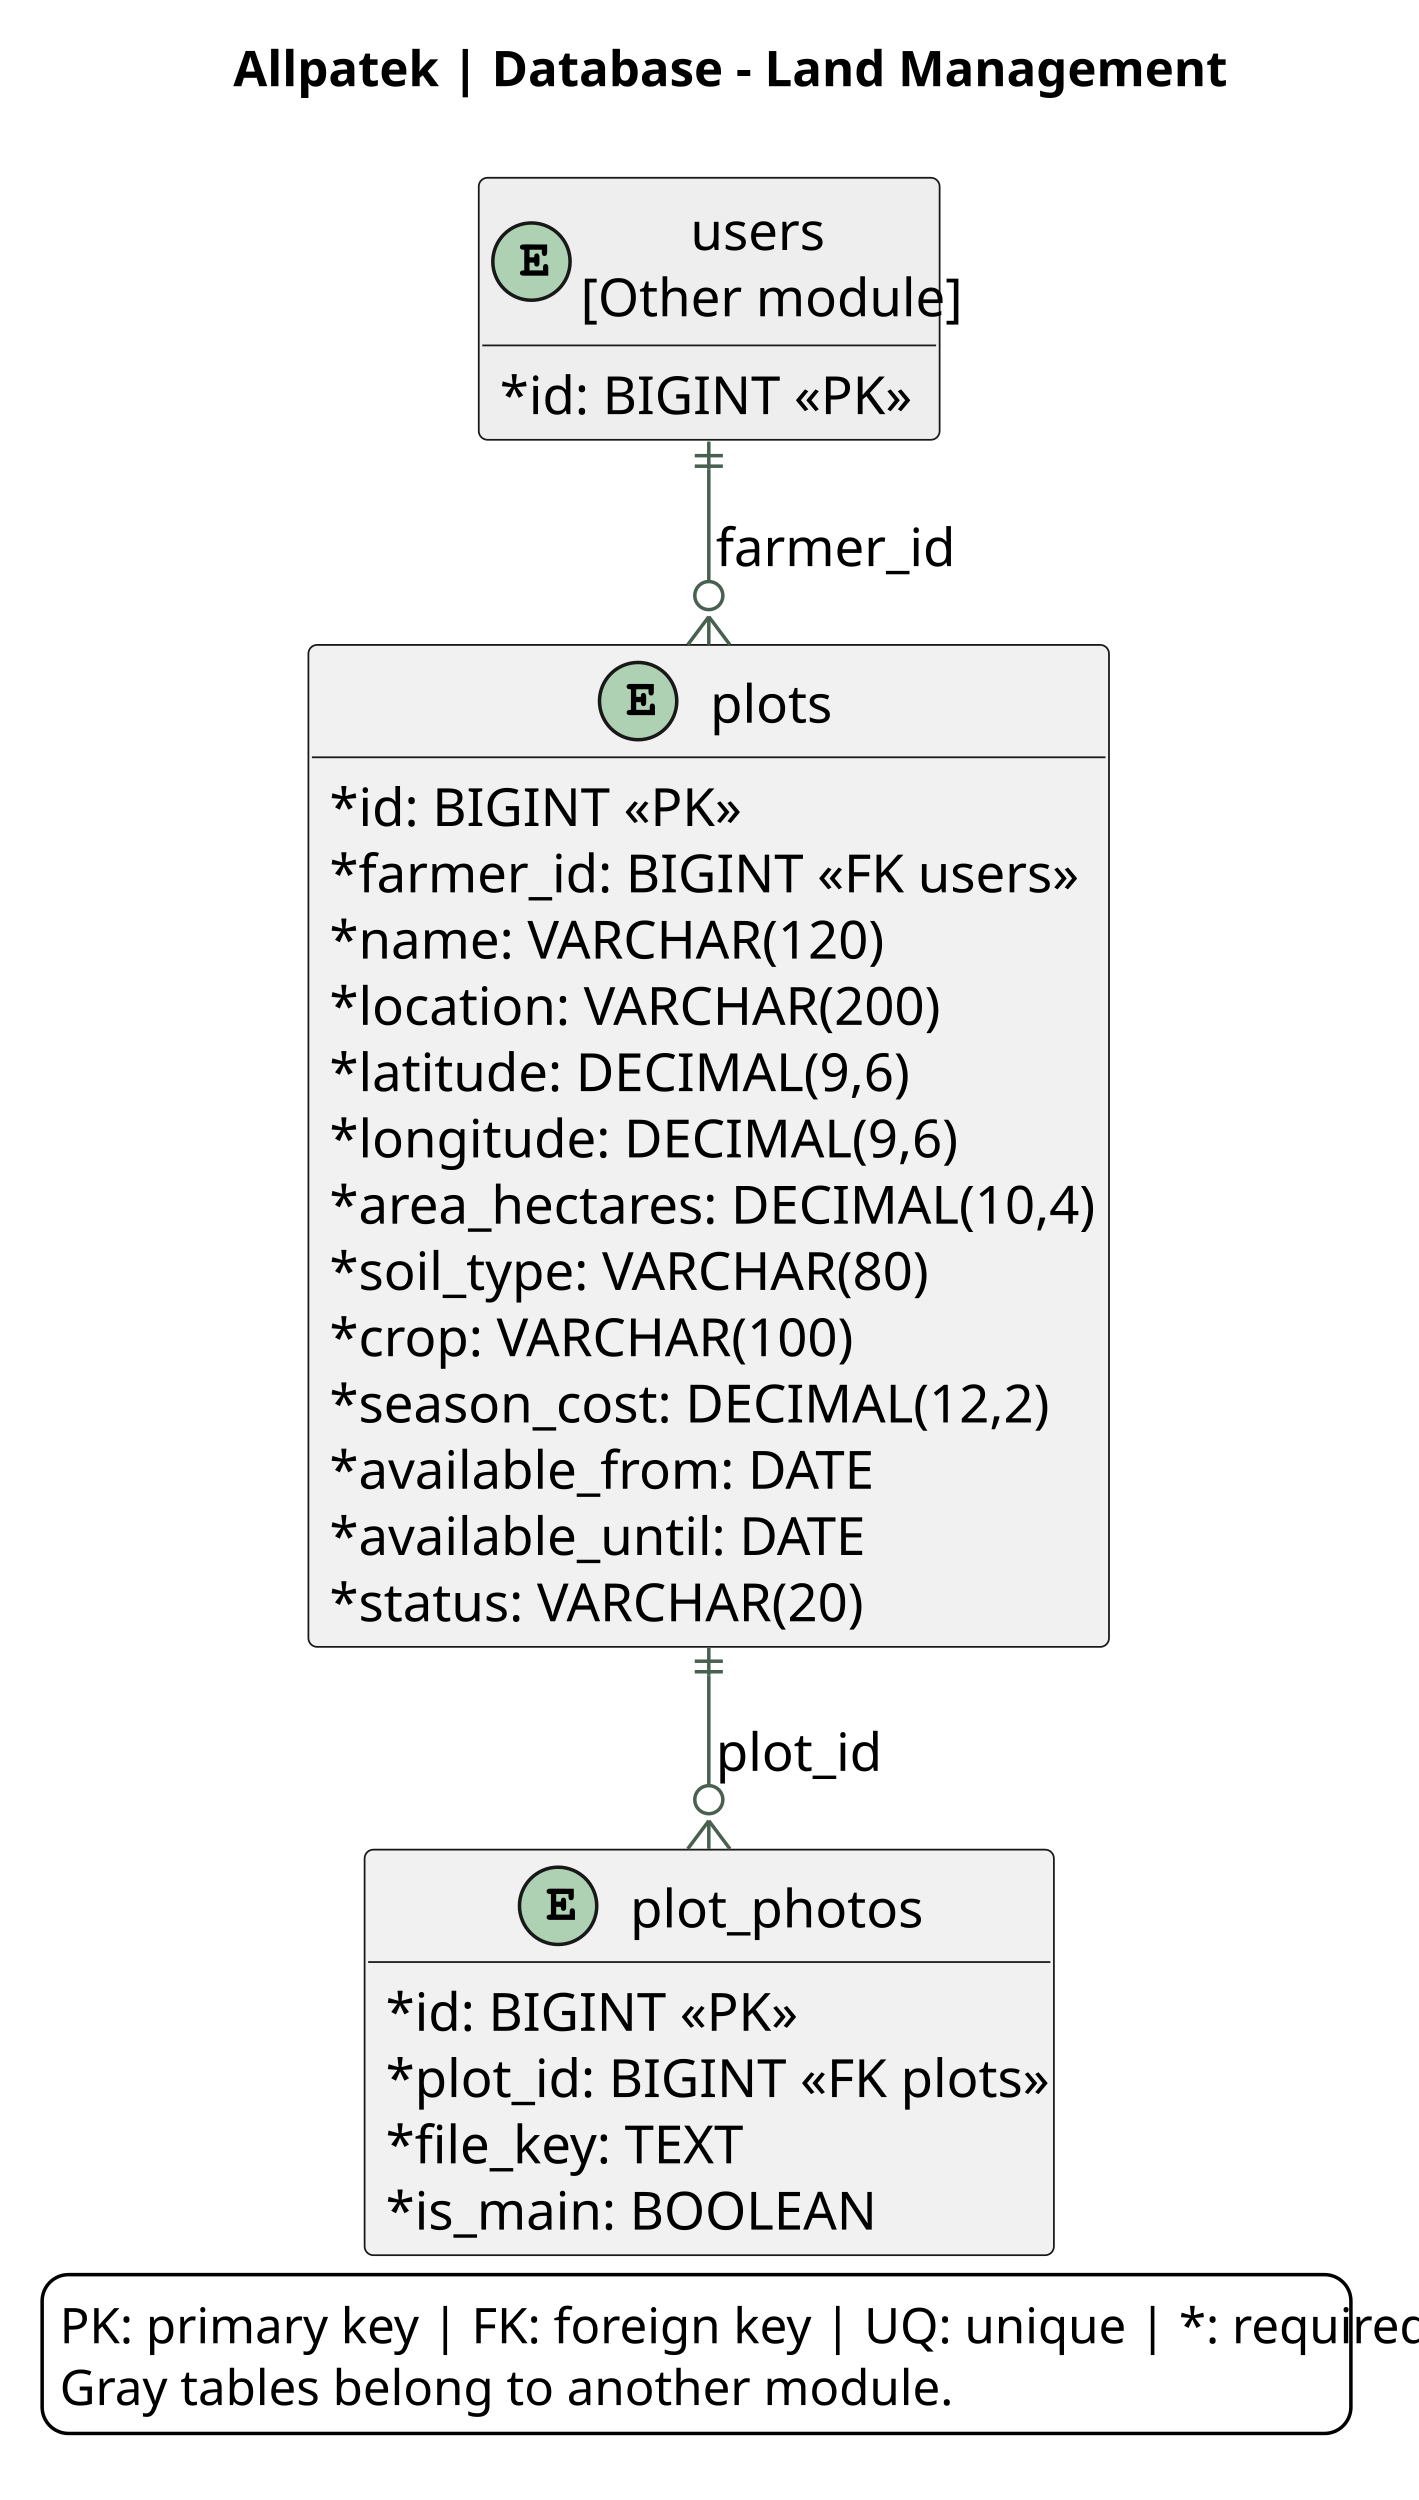
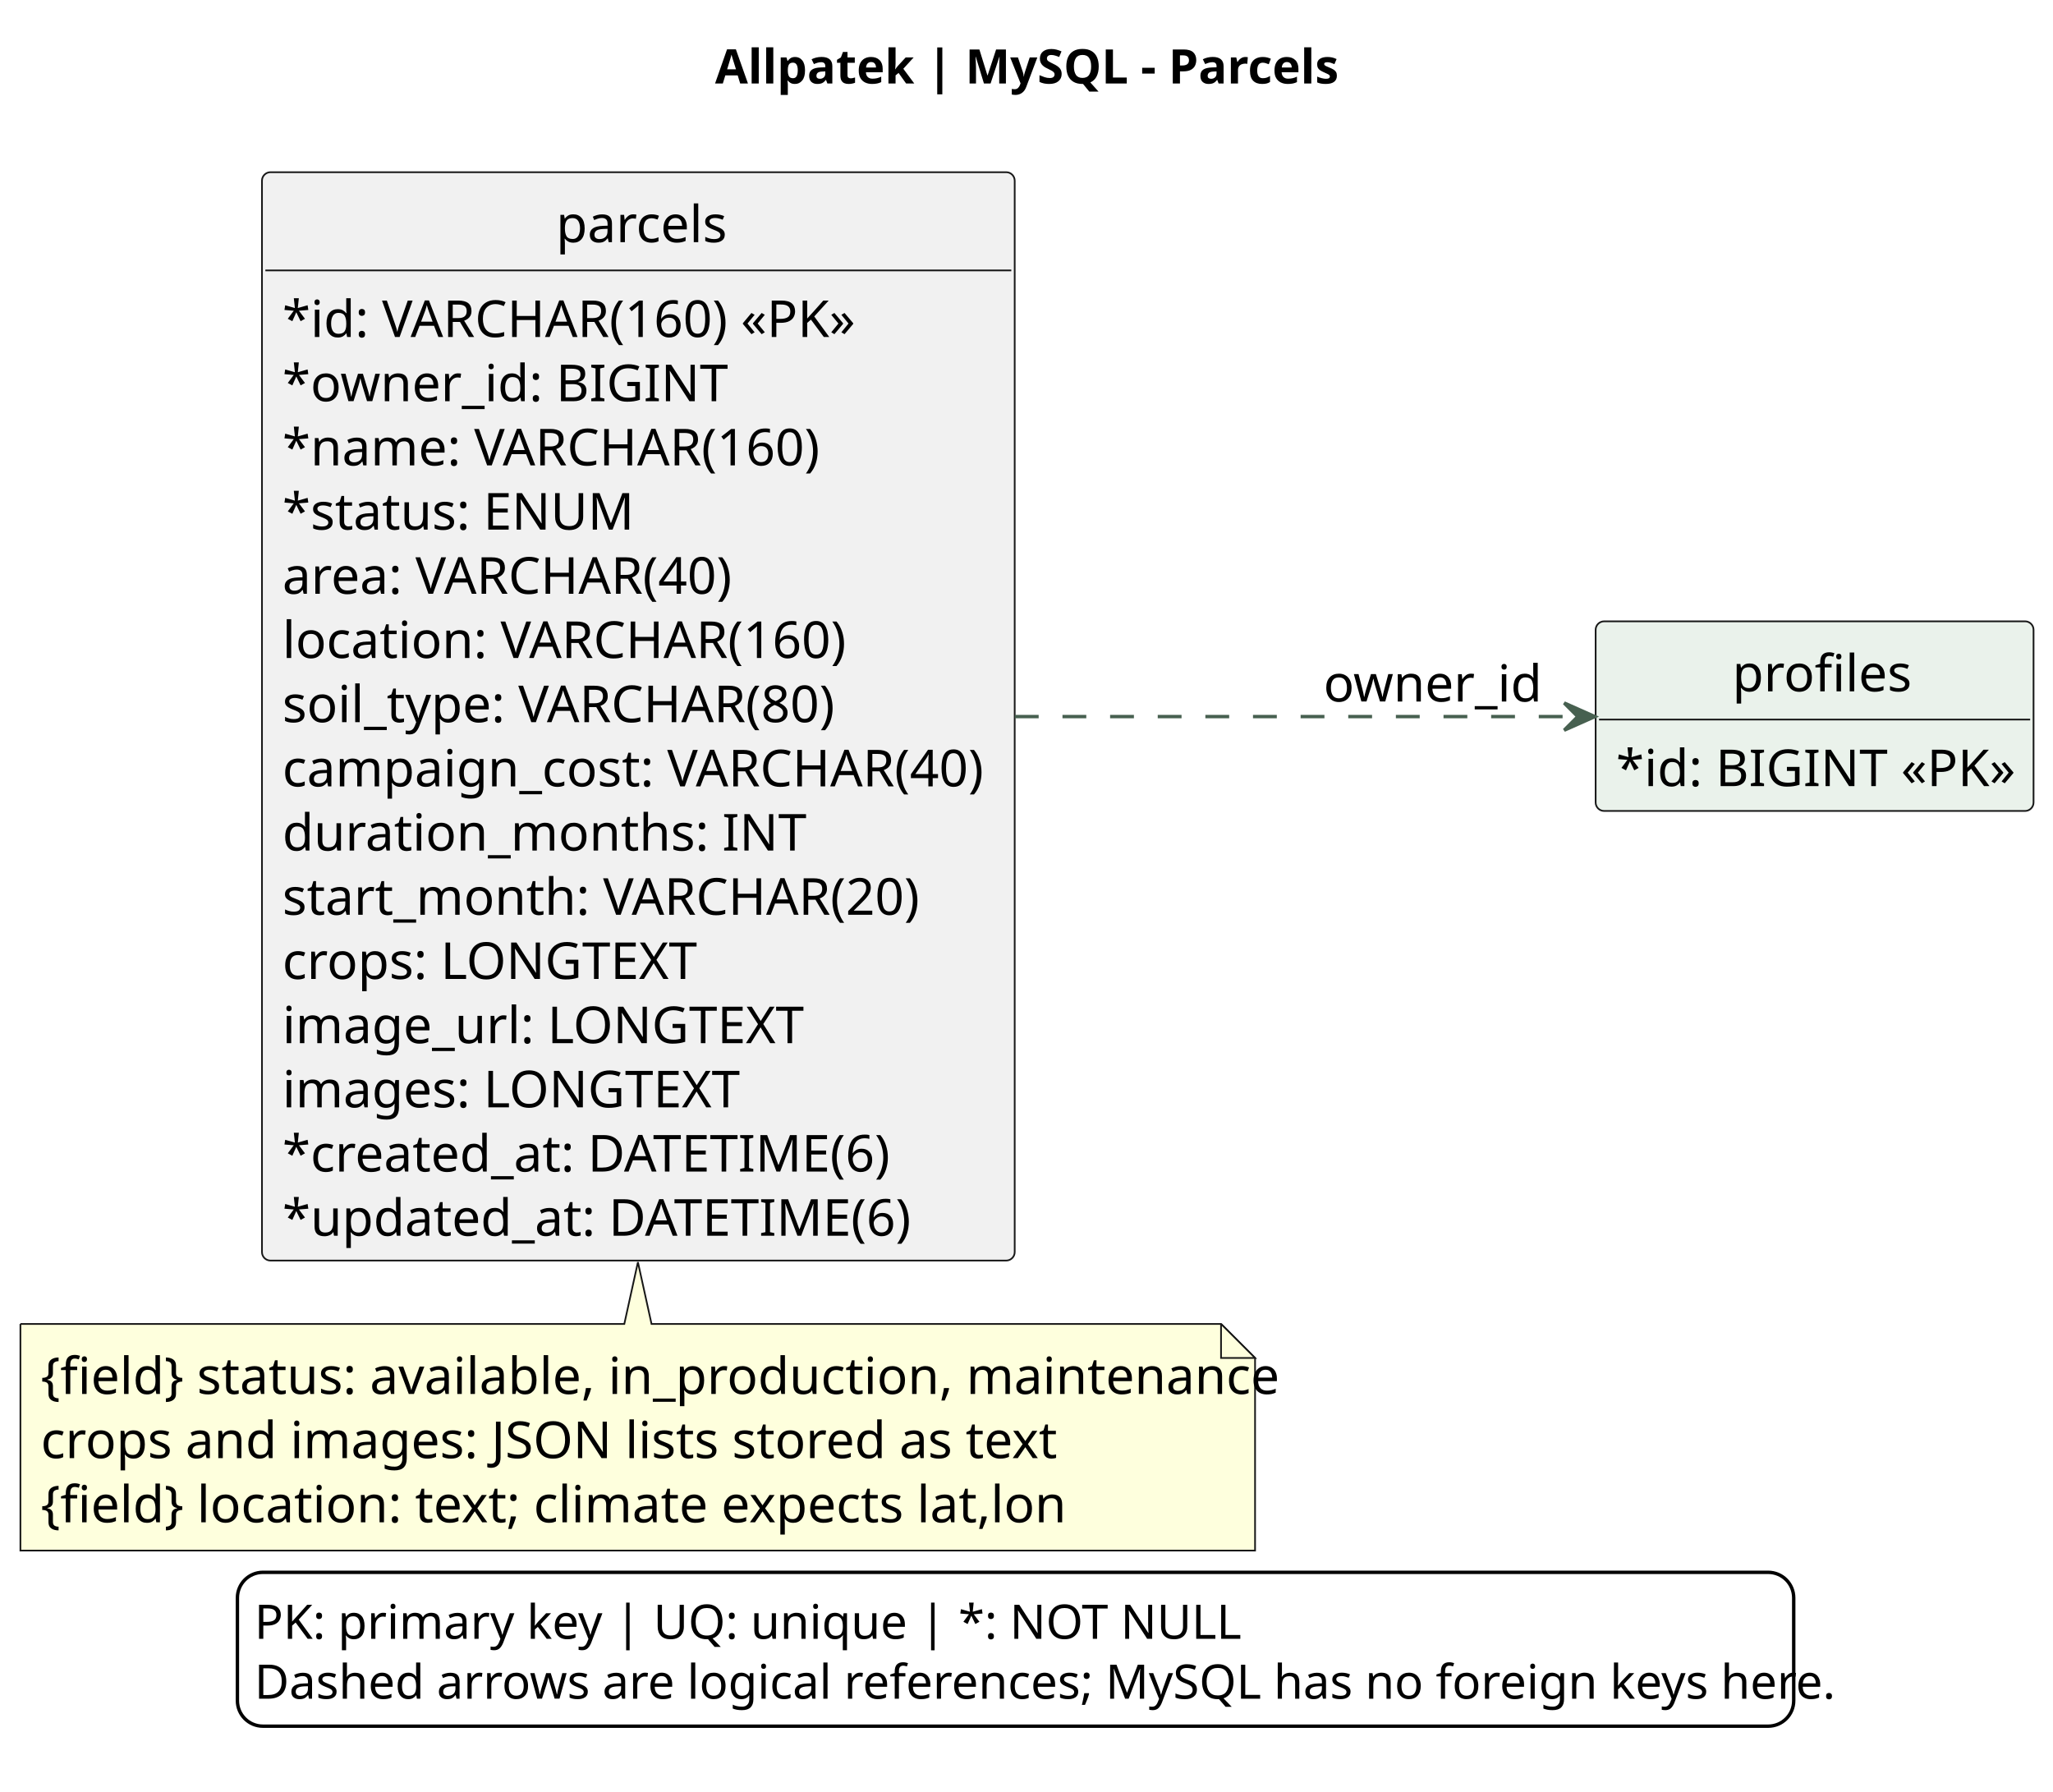
- <svg xmlns="http://www.w3.org/2000/svg" contentStyleType="text/css" data-diagram-type="CLASS" height="1038.333px" preserveAspectRatio="none" style="width:589px;height:1038px;background:#FFFFFF;" version="1.1" viewBox="0 0 589 1038" width="589.167px" zoomAndPan="magnify">
+ <svg xmlns="http://www.w3.org/2000/svg" contentStyleType="text/css" data-diagram-type="CLASS" height="768.542px" preserveAspectRatio="none" style="width:880px;height:768px;background:#FFFFFF;" version="1.1" viewBox="0 0 880 768" width="880.833px" zoomAndPan="magnify">
  <defs />
  <g>
-     <g class="title" data-source-line="9">
-       <text fill="#000000" font-family="sans-serif" font-size="20.417" font-weight="bold" lengthAdjust="spacing" textLength="384.647" x="96.873" y="35.778">Allpatek | Database - Land Management</text>
+     <g class="title" data-source-line="11">
+       <text fill="#000000" font-family="sans-serif" font-size="20.417" font-weight="bold" lengthAdjust="spacing" textLength="257.611" x="306.507" y="35.778">Allpatek | MySQL - Parcels</text>
    </g>
-     <g class="entity" data-qualified-name="plots" data-source-line="12" id="ent0002">
-       <rect fill="#F1F1F1" height="416.024" rx="3.646" ry="3.646" style="stroke:#181818;stroke-width:0.729;" width="332.402" x="128.051" y="267.764" />
-       <ellipse cx="264.95" cy="291.097" fill="#ADD1B2" rx="16.042" ry="16.042" style="stroke:#181818;stroke-width:1.458;" />
-       <path d="M264.153,291.53 L264.153,294.743 L269.758,294.743 L269.758,293.558 Q269.758,292.76 270.054,292.441 Q270.351,292.1 270.852,292.1 Q271.33,292.1 271.627,292.441 Q271.946,292.76 271.946,293.558 L271.946,296.93 L261.623,296.93 Q260.849,296.93 260.507,296.634 Q260.165,296.315 260.165,295.837 Q260.165,295.358 260.507,295.062 Q260.849,294.743 261.623,294.743 L261.965,294.743 L261.965,286.175 L261.623,286.175 Q260.849,286.175 260.507,285.879 Q260.165,285.56 260.165,285.081 Q260.165,284.58 260.507,284.284 Q260.849,283.965 261.623,283.965 L271.467,283.988 L271.467,287.315 Q271.467,288.089 271.148,288.431 Q270.852,288.773 270.373,288.773 Q269.872,288.773 269.553,288.454 Q269.257,288.112 269.257,287.315 L269.257,286.175 L264.153,286.175 L264.153,289.342 L266.09,289.342 Q266.09,288.477 266.249,288.226 Q266.568,287.702 267.183,287.702 Q267.662,287.702 267.958,288.044 Q268.277,288.385 268.277,289.183 L268.277,291.69 Q268.277,292.419 268.095,292.647 Q267.753,293.171 267.183,293.171 Q266.568,293.171 266.249,292.647 Q266.09,292.396 266.09,291.53 L264.153,291.53 Z " fill="#000000" />
-       <text fill="#000000" font-family="sans-serif" font-size="21.875" lengthAdjust="spacing" textLength="46.207" x="294.846" y="300.048">plots</text>
-       <line style="stroke:#181818;stroke-width:0.729;" x1="129.509" x2="458.994" y1="314.43" y2="314.43" />
-       <text fill="#000000" font-family="sans-serif" font-size="21.875" lengthAdjust="spacing" textLength="170.204" x="136.801" y="342.972">*id: BIGINT «PK»</text>
-       <text fill="#000000" font-family="sans-serif" font-size="21.875" lengthAdjust="spacing" textLength="303.911" x="136.801" y="370.486">*farmer_id: BIGINT «FK users»</text>
-       <text fill="#000000" font-family="sans-serif" font-size="21.875" lengthAdjust="spacing" textLength="233.415" x="136.801" y="398.001">*name: VARCHAR(120)</text>
-       <text fill="#000000" font-family="sans-serif" font-size="21.875" lengthAdjust="spacing" textLength="254.094" x="136.801" y="425.516">*location: VARCHAR(200)</text>
-       <text fill="#000000" font-family="sans-serif" font-size="21.875" lengthAdjust="spacing" textLength="233.426" x="136.801" y="453.03">*latitude: DECIMAL(9,6)</text>
-       <text fill="#000000" font-family="sans-serif" font-size="21.875" lengthAdjust="spacing" textLength="251.68" x="136.801" y="480.545">*longitude: DECIMAL(9,6)</text>
-       <text fill="#000000" font-family="sans-serif" font-size="21.875" lengthAdjust="spacing" textLength="314.902" x="136.801" y="508.06">*area_hectares: DECIMAL(10,4)</text>
-       <text fill="#000000" font-family="sans-serif" font-size="21.875" lengthAdjust="spacing" textLength="252.866" x="136.801" y="535.574">*soil_type: VARCHAR(80)</text>
-       <text fill="#000000" font-family="sans-serif" font-size="21.875" lengthAdjust="spacing" textLength="221.249" x="136.801" y="563.089">*crop: VARCHAR(100)</text>
-       <text fill="#000000" font-family="sans-serif" font-size="21.875" lengthAdjust="spacing" textLength="297.876" x="136.801" y="590.604">*season_cost: DECIMAL(12,2)</text>
-       <text fill="#000000" font-family="sans-serif" font-size="21.875" lengthAdjust="spacing" textLength="221.271" x="136.801" y="618.118">*available_from: DATE</text>
-       <text fill="#000000" font-family="sans-serif" font-size="21.875" lengthAdjust="spacing" textLength="217.65" x="136.801" y="645.633">*available_until: DATE</text>
-       <text fill="#000000" font-family="sans-serif" font-size="21.875" lengthAdjust="spacing" textLength="224.892" x="136.801" y="673.148">*status: VARCHAR(20)</text>
+     <g class="entity" data-qualified-name="parcel" data-source-line="13" id="ent0002">
+       <rect fill="#F1F1F1" height="466.484" rx="3.646" ry="3.646" style="stroke:#181818;stroke-width:0.729;" width="322.65" x="112.292" y="73.805" />
+       <text fill="#000000" font-family="sans-serif" font-size="21.875" lengthAdjust="spacing" textLength="70.517" x="238.358" y="103.805">parcels</text>
+       <line style="stroke:#181818;stroke-width:0.729;" x1="113.75" x2="433.483" y1="115.903" y2="115.903" />
+       <text fill="#000000" font-family="sans-serif" font-size="21.875" lengthAdjust="spacing" textLength="255.312" x="121.042" y="144.445">*id: VARCHAR(160) «PK»</text>
+       <text fill="#000000" font-family="sans-serif" font-size="21.875" lengthAdjust="spacing" textLength="182.359" x="121.042" y="171.959">*owner_id: BIGINT</text>
+       <text fill="#000000" font-family="sans-serif" font-size="21.875" lengthAdjust="spacing" textLength="233.415" x="121.042" y="199.474">*name: VARCHAR(160)</text>
+       <text fill="#000000" font-family="sans-serif" font-size="21.875" lengthAdjust="spacing" textLength="143.437" x="121.042" y="226.989">*status: ENUM</text>
+       <text fill="#000000" font-family="sans-serif" font-size="21.875" lengthAdjust="spacing" textLength="201.799" x="121.042" y="254.503">area: VARCHAR(40)</text>
+       <text fill="#000000" font-family="sans-serif" font-size="21.875" lengthAdjust="spacing" textLength="245.581" x="121.042" y="282.018">location: VARCHAR(160)</text>
+       <text fill="#000000" font-family="sans-serif" font-size="21.875" lengthAdjust="spacing" textLength="244.353" x="121.042" y="309.533">soil_type: VARCHAR(80)</text>
+       <text fill="#000000" font-family="sans-serif" font-size="21.875" lengthAdjust="spacing" textLength="305.15" x="121.042" y="337.047">campaign_cost: VARCHAR(40)</text>
+       <text fill="#000000" font-family="sans-serif" font-size="21.875" lengthAdjust="spacing" textLength="210.344" x="121.042" y="364.562">duration_months: INT</text>
+       <text fill="#000000" font-family="sans-serif" font-size="21.875" lengthAdjust="spacing" textLength="273.523" x="121.042" y="392.077">start_month: VARCHAR(20)</text>
+       <text fill="#000000" font-family="sans-serif" font-size="21.875" lengthAdjust="spacing" textLength="183.545" x="121.042" y="419.591">crops: LONGTEXT</text>
+       <text fill="#000000" font-family="sans-serif" font-size="21.875" lengthAdjust="spacing" textLength="226.109" x="121.042" y="447.106">image_url: LONGTEXT</text>
+       <text fill="#000000" font-family="sans-serif" font-size="21.875" lengthAdjust="spacing" textLength="200.571" x="121.042" y="474.621">images: LONGTEXT</text>
+       <text fill="#000000" font-family="sans-serif" font-size="21.875" lengthAdjust="spacing" textLength="261.368" x="121.042" y="502.135">*created_at: DATETIME(6)</text>
+       <text fill="#000000" font-family="sans-serif" font-size="21.875" lengthAdjust="spacing" textLength="267.477" x="121.042" y="529.65">*updated_at: DATETIME(6)</text>
    </g>
-     <g class="entity" data-qualified-name="plot_photos" data-source-line="27" id="ent0003">
-       <rect fill="#F1F1F1" height="168.392" rx="3.646" ry="3.646" style="stroke:#181818;stroke-width:0.729;" width="286.195" x="151.384" y="767.972" />
-       <ellipse cx="231.727" cy="791.305" fill="#ADD1B2" rx="16.042" ry="16.042" style="stroke:#181818;stroke-width:1.458;" />
-       <path d="M230.929,791.738 L230.929,794.951 L236.535,794.951 L236.535,793.766 Q236.535,792.969 236.831,792.65 Q237.127,792.308 237.629,792.308 Q238.107,792.308 238.403,792.65 Q238.722,792.969 238.722,793.766 L238.722,797.139 L228.4,797.139 Q227.625,797.139 227.284,796.842 Q226.942,796.523 226.942,796.045 Q226.942,795.566 227.284,795.27 Q227.625,794.951 228.4,794.951 L228.742,794.951 L228.742,786.384 L228.4,786.384 Q227.625,786.384 227.284,786.087 Q226.942,785.768 226.942,785.29 Q226.942,784.788 227.284,784.492 Q227.625,784.173 228.4,784.173 L238.244,784.196 L238.244,787.523 Q238.244,788.298 237.925,788.639 Q237.629,788.981 237.15,788.981 Q236.649,788.981 236.33,788.662 Q236.034,788.32 236.034,787.523 L236.034,786.384 L230.929,786.384 L230.929,789.551 L232.866,789.551 Q232.866,788.685 233.026,788.434 Q233.345,787.91 233.96,787.91 Q234.439,787.91 234.735,788.252 Q235.054,788.594 235.054,789.391 L235.054,791.898 Q235.054,792.627 234.871,792.855 Q234.53,793.379 233.96,793.379 Q233.345,793.379 233.026,792.855 Q232.866,792.604 232.866,791.738 L230.929,791.738 Z " fill="#000000" />
-       <text fill="#000000" font-family="sans-serif" font-size="21.875" lengthAdjust="spacing" textLength="113.113" x="261.623" y="800.256">plot_photos</text>
-       <line style="stroke:#181818;stroke-width:0.729;" x1="152.842" x2="436.121" y1="814.639" y2="814.639" />
-       <text fill="#000000" font-family="sans-serif" font-size="21.875" lengthAdjust="spacing" textLength="170.204" x="160.134" y="843.18">*id: BIGINT «PK»</text>
-       <text fill="#000000" font-family="sans-serif" font-size="21.875" lengthAdjust="spacing" textLength="268.695" x="160.134" y="870.695">*plot_id: BIGINT «FK plots»</text>
-       <text fill="#000000" font-family="sans-serif" font-size="21.875" lengthAdjust="spacing" textLength="150.743" x="160.134" y="898.209">*file_key: TEXT</text>
-       <text fill="#000000" font-family="sans-serif" font-size="21.875" lengthAdjust="spacing" textLength="201.81" x="160.134" y="925.724">*is_main: BOOLEAN</text>
+     <g class="entity" data-qualified-name="profile" data-source-line="30" id="ent0003">
+       <rect fill="#EAF2EB" height="81.279" rx="3.646" ry="3.646" style="stroke:#181818;stroke-width:0.729;" width="187.704" x="683.958" y="266.305" />
+       <text fill="#000000" font-family="sans-serif" font-size="21.875" lengthAdjust="spacing" textLength="70.517" x="742.552" y="296.305">profiles</text>
+       <line style="stroke:#181818;stroke-width:0.729;" x1="685.417" x2="870.204" y1="308.403" y2="308.403" />
+       <text fill="#000000" font-family="sans-serif" font-size="21.875" lengthAdjust="spacing" textLength="170.204" x="692.708" y="336.945">*id: BIGINT «PK»</text>
    </g>
-     <g class="entity" data-qualified-name="users" data-source-line="33" id="ent0004">
-       <rect fill="#EEEEEE" height="108.794" rx="3.646" ry="3.646" style="stroke:#181818;stroke-width:0.729;" width="191.354" x="198.78" y="73.805" />
-       <ellipse cx="220.655" cy="108.612" fill="#ADD1B2" rx="16.042" ry="16.042" style="stroke:#181818;stroke-width:1.458;" />
-       <path d="M219.857,109.045 L219.857,112.257 L225.463,112.257 L225.463,111.073 Q225.463,110.275 225.759,109.956 Q226.055,109.614 226.556,109.614 Q227.035,109.614 227.331,109.956 Q227.65,110.275 227.65,111.073 L227.65,114.445 L217.328,114.445 Q216.553,114.445 216.211,114.149 Q215.87,113.83 215.87,113.351 Q215.87,112.873 216.211,112.576 Q216.553,112.257 217.328,112.257 L217.67,112.257 L217.67,103.69 L217.328,103.69 Q216.553,103.69 216.211,103.394 Q215.87,103.075 215.87,102.596 Q215.87,102.095 216.211,101.799 Q216.553,101.48 217.328,101.48 L227.172,101.502 L227.172,104.829 Q227.172,105.604 226.853,105.946 Q226.556,106.287 226.078,106.287 Q225.577,106.287 225.258,105.968 Q224.961,105.627 224.961,104.829 L224.961,103.69 L219.857,103.69 L219.857,106.857 L221.794,106.857 Q221.794,105.991 221.954,105.741 Q222.273,105.216 222.888,105.216 Q223.366,105.216 223.663,105.558 Q223.982,105.9 223.982,106.698 L223.982,109.204 Q223.982,109.933 223.799,110.161 Q223.458,110.685 222.888,110.685 Q222.273,110.685 221.954,110.161 Q221.794,109.91 221.794,109.045 L219.857,109.045 Z " fill="#000000" />
-       <text fill="#000000" font-family="sans-serif" font-size="21.875" lengthAdjust="spacing" textLength="53.491" x="286.669" y="103.805">users</text>
-       <text fill="#000000" font-family="sans-serif" font-size="21.875" lengthAdjust="spacing" textLength="144.687" x="241.071" y="131.32">[Other module]</text>
-       <line style="stroke:#181818;stroke-width:0.729;" x1="200.238" x2="388.675" y1="143.418" y2="143.418" />
-       <text fill="#000000" font-family="sans-serif" font-size="21.875" lengthAdjust="spacing" textLength="170.204" x="207.53" y="171.959">*id: BIGINT «PK»</text>
+     <g class="entity" data-qualified-name="GMN5" data-source-line="35" id="ent0006">
+       <path d="M8.75,567.451 L8.75,664.578 A0,0 0 0 0 8.75,664.578 L537.971,664.578 A0,0 0 0 0 537.971,664.578 L537.971,582.034 L523.388,567.451 L279.271,567.451 L273.438,540.962 L267.604,567.451 L8.75,567.451 A0,0 0 0 0 8.75,567.451" fill="#FEFFDD" style="stroke:#181818;stroke-width:0.729;" />
+       <path d="M523.388,567.451 L523.388,582.034 L537.971,582.034 L523.388,567.451" fill="#FEFFDD" style="stroke:#181818;stroke-width:0.729;" />
+       <text fill="#000000" font-family="sans-serif" font-size="21.875" lengthAdjust="spacing" textLength="498.596" x="17.5" y="597.451">{field} status: available, in_production, maintenance</text>
+       <text fill="#000000" font-family="sans-serif" font-size="21.875" lengthAdjust="spacing" textLength="424.298" x="17.5" y="624.966">crops and images: JSON lists stored as text</text>
+       <text fill="#000000" font-family="sans-serif" font-size="21.875" lengthAdjust="spacing" textLength="410.989" x="17.5" y="652.48">{field} location: text; climate expects lat,lon</text>
    </g>
-     <g class="link" data-entity-1="ent0004" data-entity-2="ent0002" data-link-type="crowfoot" id="lnk5">
-       <line style="stroke:#476050;stroke-width:1.458;" x1="288.467" x2="300.134" y1="189.183" y2="189.183" />
-       <line style="stroke:#476050;stroke-width:1.458;" x1="288.467" x2="300.134" y1="193.558" y2="193.558" />
-       <line style="stroke:#476050;stroke-width:1.458;" x1="294.301" x2="294.301" y1="195.016" y2="183.35" />
-       <line style="stroke:#476050;stroke-width:1.458;" x1="294.301" x2="303.051" y1="256.037" y2="267.704" />
-       <line style="stroke:#476050;stroke-width:1.458;" x1="294.301" x2="285.551" y1="256.037" y2="267.704" />
-       <line style="stroke:#476050;stroke-width:1.458;" x1="294.301" x2="294.301" y1="256.037" y2="267.704" />
-       <ellipse cx="294.301" cy="247.287" fill="none" rx="5.833" ry="5.833" style="stroke:#476050;stroke-width:1.458;" />
-       <path d="M294.301,195.016 C294.301,218.712 294.301,210.344 294.301,241.454" fill="none" style="stroke:#476050;stroke-width:1.458;" />
-       <text fill="#000000" font-family="sans-serif" font-size="21.875" lengthAdjust="spacing" textLength="92.392" x="297.217" y="235.055">farmer_id</text>
+     <g class="link" data-entity-1="ent0002" data-entity-2="ent0003" data-link-type="dependency" id="lnk4">
+       <polygon fill="#476050" points="683.603,307.139,670.478,301.305,676.311,307.139,670.478,312.972,683.603,307.139" style="stroke:#476050;stroke-width:1.458;" />
+       <path d="M435.006,307.139 C517.016,307.139 605.231,307.139 674.853,307.139" fill="none" style="stroke:#476050;stroke-width:1.458;stroke-dasharray:10.208,10.208;" />
+       <text fill="#000000" font-family="sans-serif" font-size="21.875" lengthAdjust="spacing" textLength="88.771" x="567.292" y="300.68">owner_id</text>
    </g>
-     <g class="link" data-entity-1="ent0002" data-entity-2="ent0003" data-link-type="crowfoot" id="lnk6">
-       <line style="stroke:#476050;stroke-width:1.458;" x1="288.467" x2="300.134" y1="689.734" y2="689.734" />
-       <line style="stroke:#476050;stroke-width:1.458;" x1="288.467" x2="300.134" y1="694.109" y2="694.109" />
-       <line style="stroke:#476050;stroke-width:1.458;" x1="294.301" x2="294.301" y1="695.567" y2="683.9" />
-       <line style="stroke:#476050;stroke-width:1.458;" x1="294.301" x2="303.051" y1="755.977" y2="767.643" />
-       <line style="stroke:#476050;stroke-width:1.458;" x1="294.301" x2="285.551" y1="755.977" y2="767.643" />
-       <line style="stroke:#476050;stroke-width:1.458;" x1="294.301" x2="294.301" y1="755.977" y2="767.643" />
-       <ellipse cx="294.301" cy="747.227" fill="none" rx="5.833" ry="5.833" style="stroke:#476050;stroke-width:1.458;" />
-       <path d="M294.301,695.567 C294.301,725.176 294.301,716.183 294.301,741.393" fill="none" style="stroke:#476050;stroke-width:1.458;" />
-       <text fill="#000000" font-family="sans-serif" font-size="21.875" lengthAdjust="spacing" textLength="64.461" x="297.217" y="735.264">plot_id</text>
-     </g>
-     <g class="legend" data-source-line="38">
-       <rect fill="none" height="65.944" rx="10.938" ry="10.938" style="stroke:#000000;stroke-width:1.458;" width="543.393" x="17.5" y="944.43" />
-       <text fill="#000000" font-family="sans-serif" font-size="20.417" lengthAdjust="spacing" textLength="528.81" x="24.792" y="972.916">PK: primary key | FK: foreign key | UQ: unique | *: required</text>
-       <text fill="#000000" font-family="sans-serif" font-size="20.417" lengthAdjust="spacing" textLength="347.303" x="24.792" y="998.597">Gray tables belong to another module.</text>
+     <g class="legend" data-source-line="39">
+       <rect fill="none" height="65.944" rx="10.938" ry="10.938" style="stroke:#000000;stroke-width:1.458;" width="667.099" x="101.763" y="673.909" />
+       <text fill="#000000" font-family="sans-serif" font-size="20.417" lengthAdjust="spacing" textLength="400.916" x="109.055" y="702.395">PK: primary key | UQ: unique | *: NOT NULL</text>
+       <text fill="#000000" font-family="sans-serif" font-size="20.417" lengthAdjust="spacing" textLength="652.516" x="109.055" y="728.076">Dashed arrows are logical references; MySQL has no foreign keys here.</text>
    </g>
  </g>
</svg>
